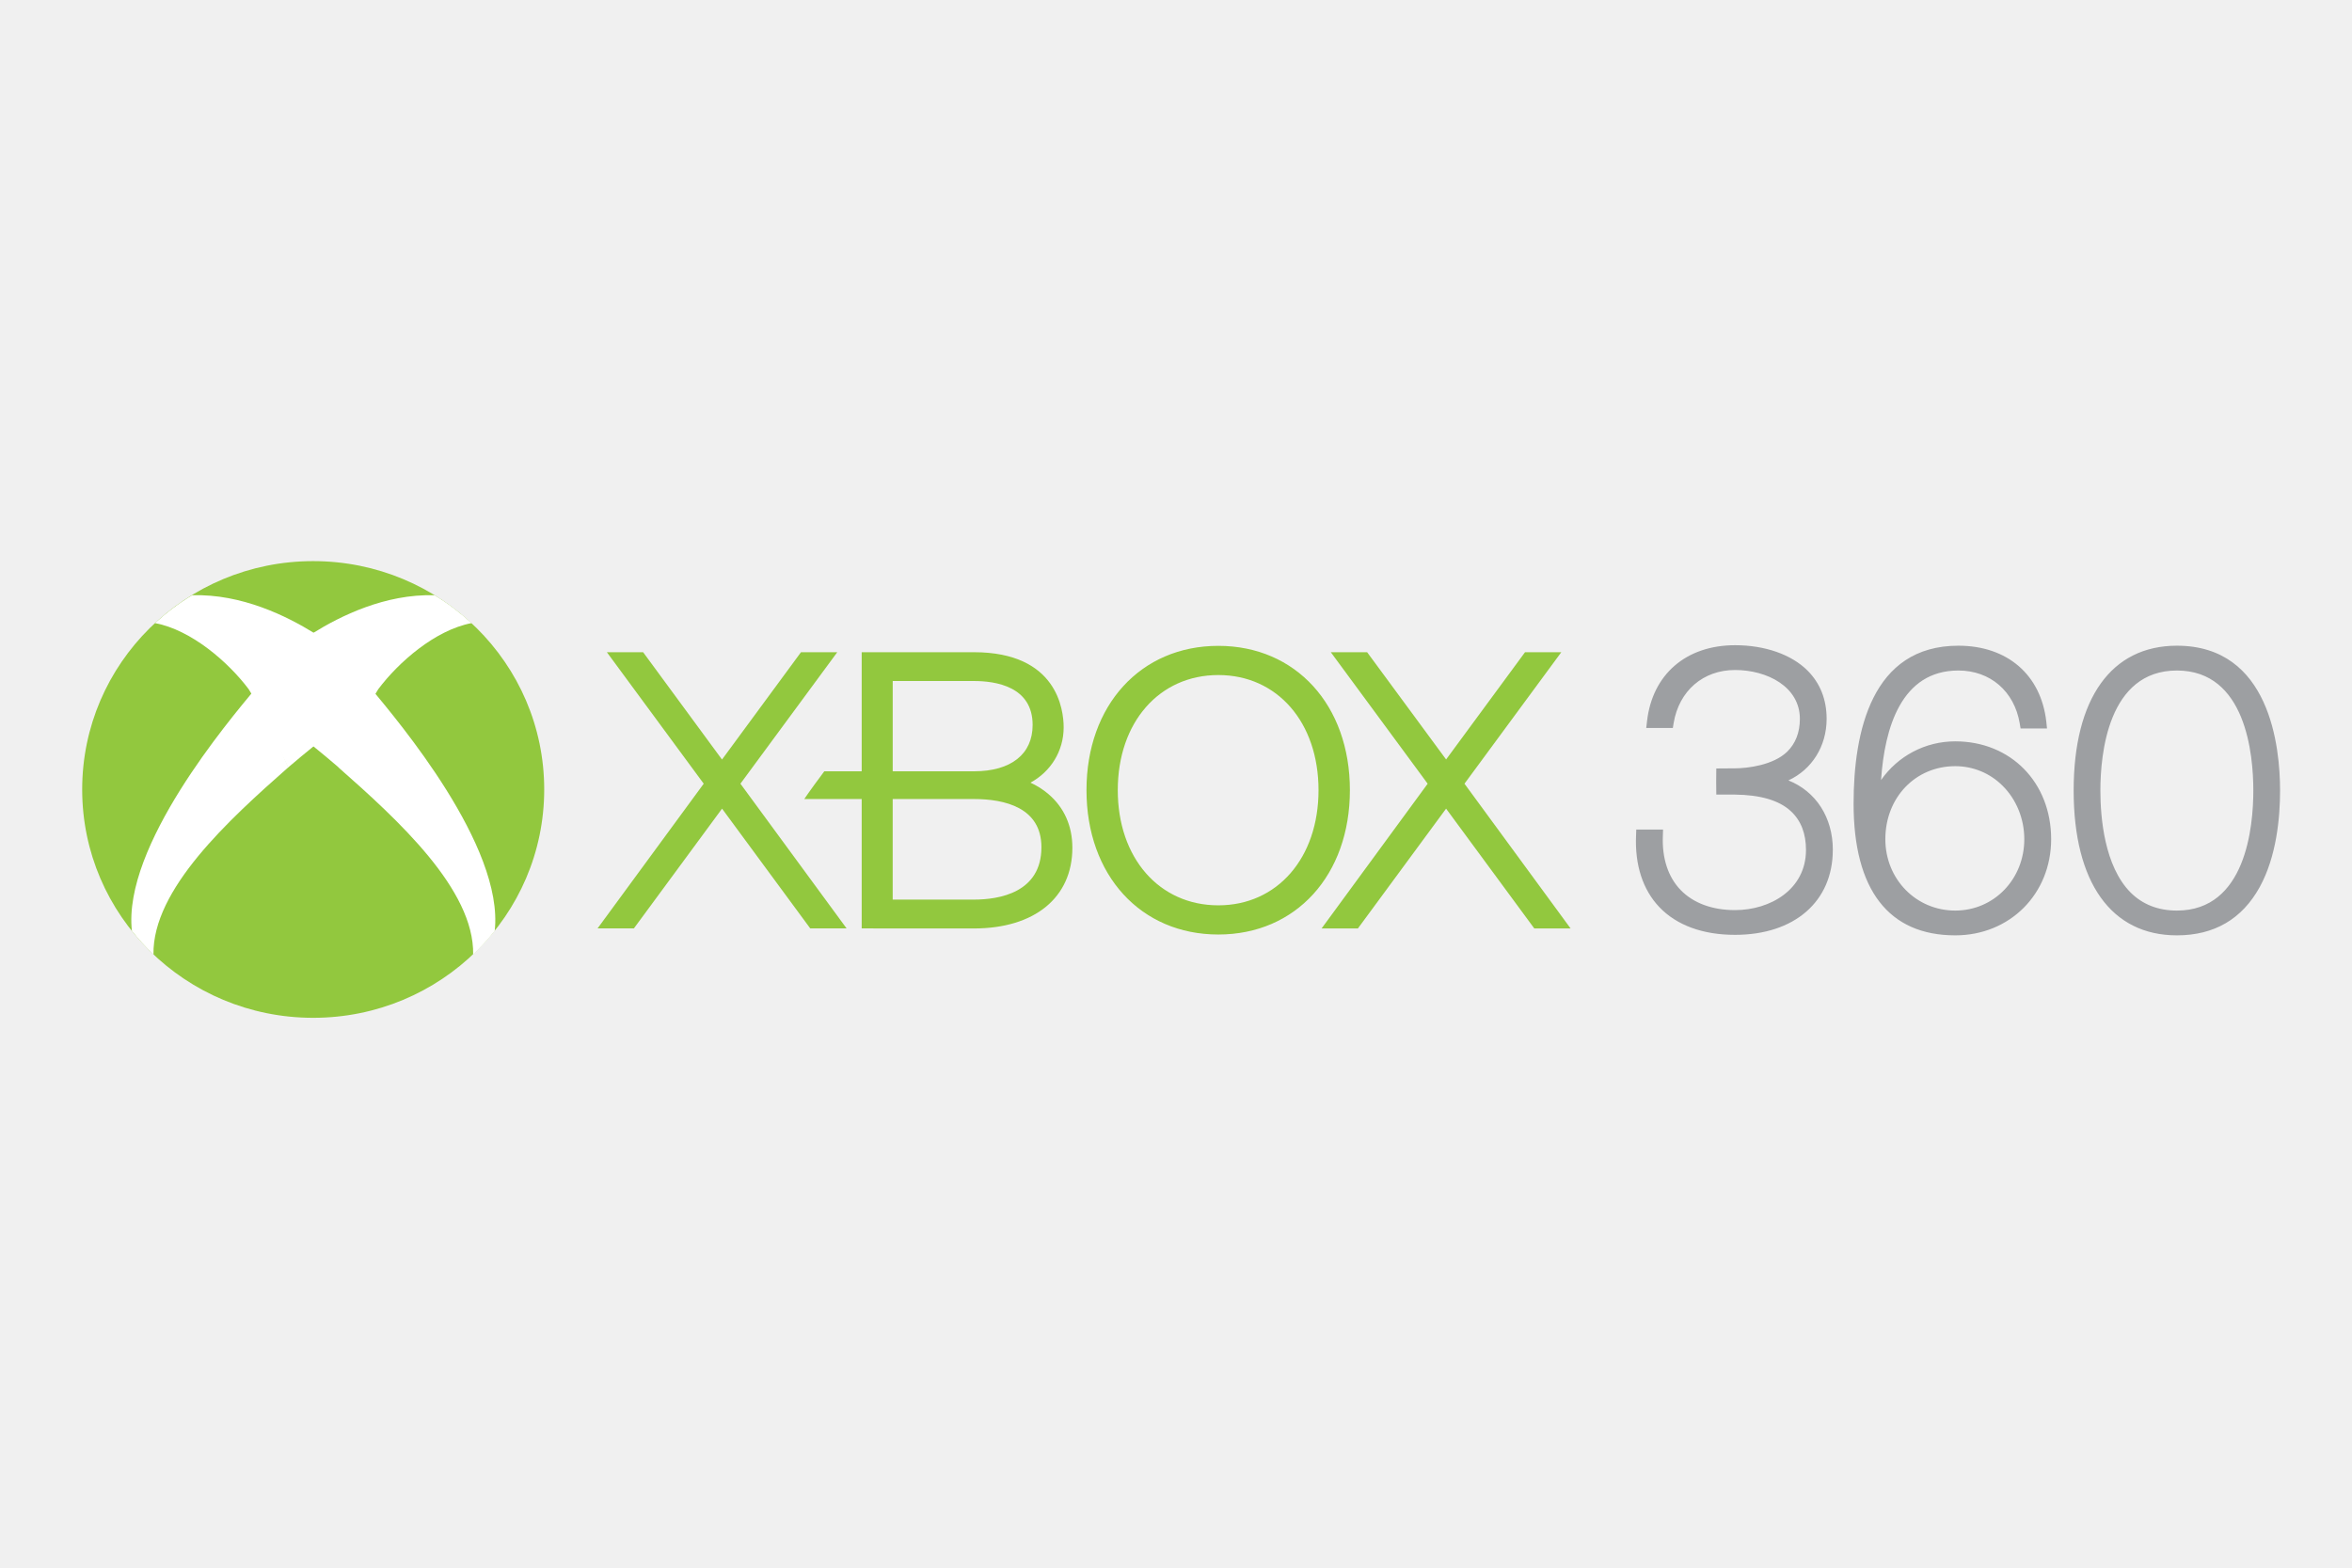
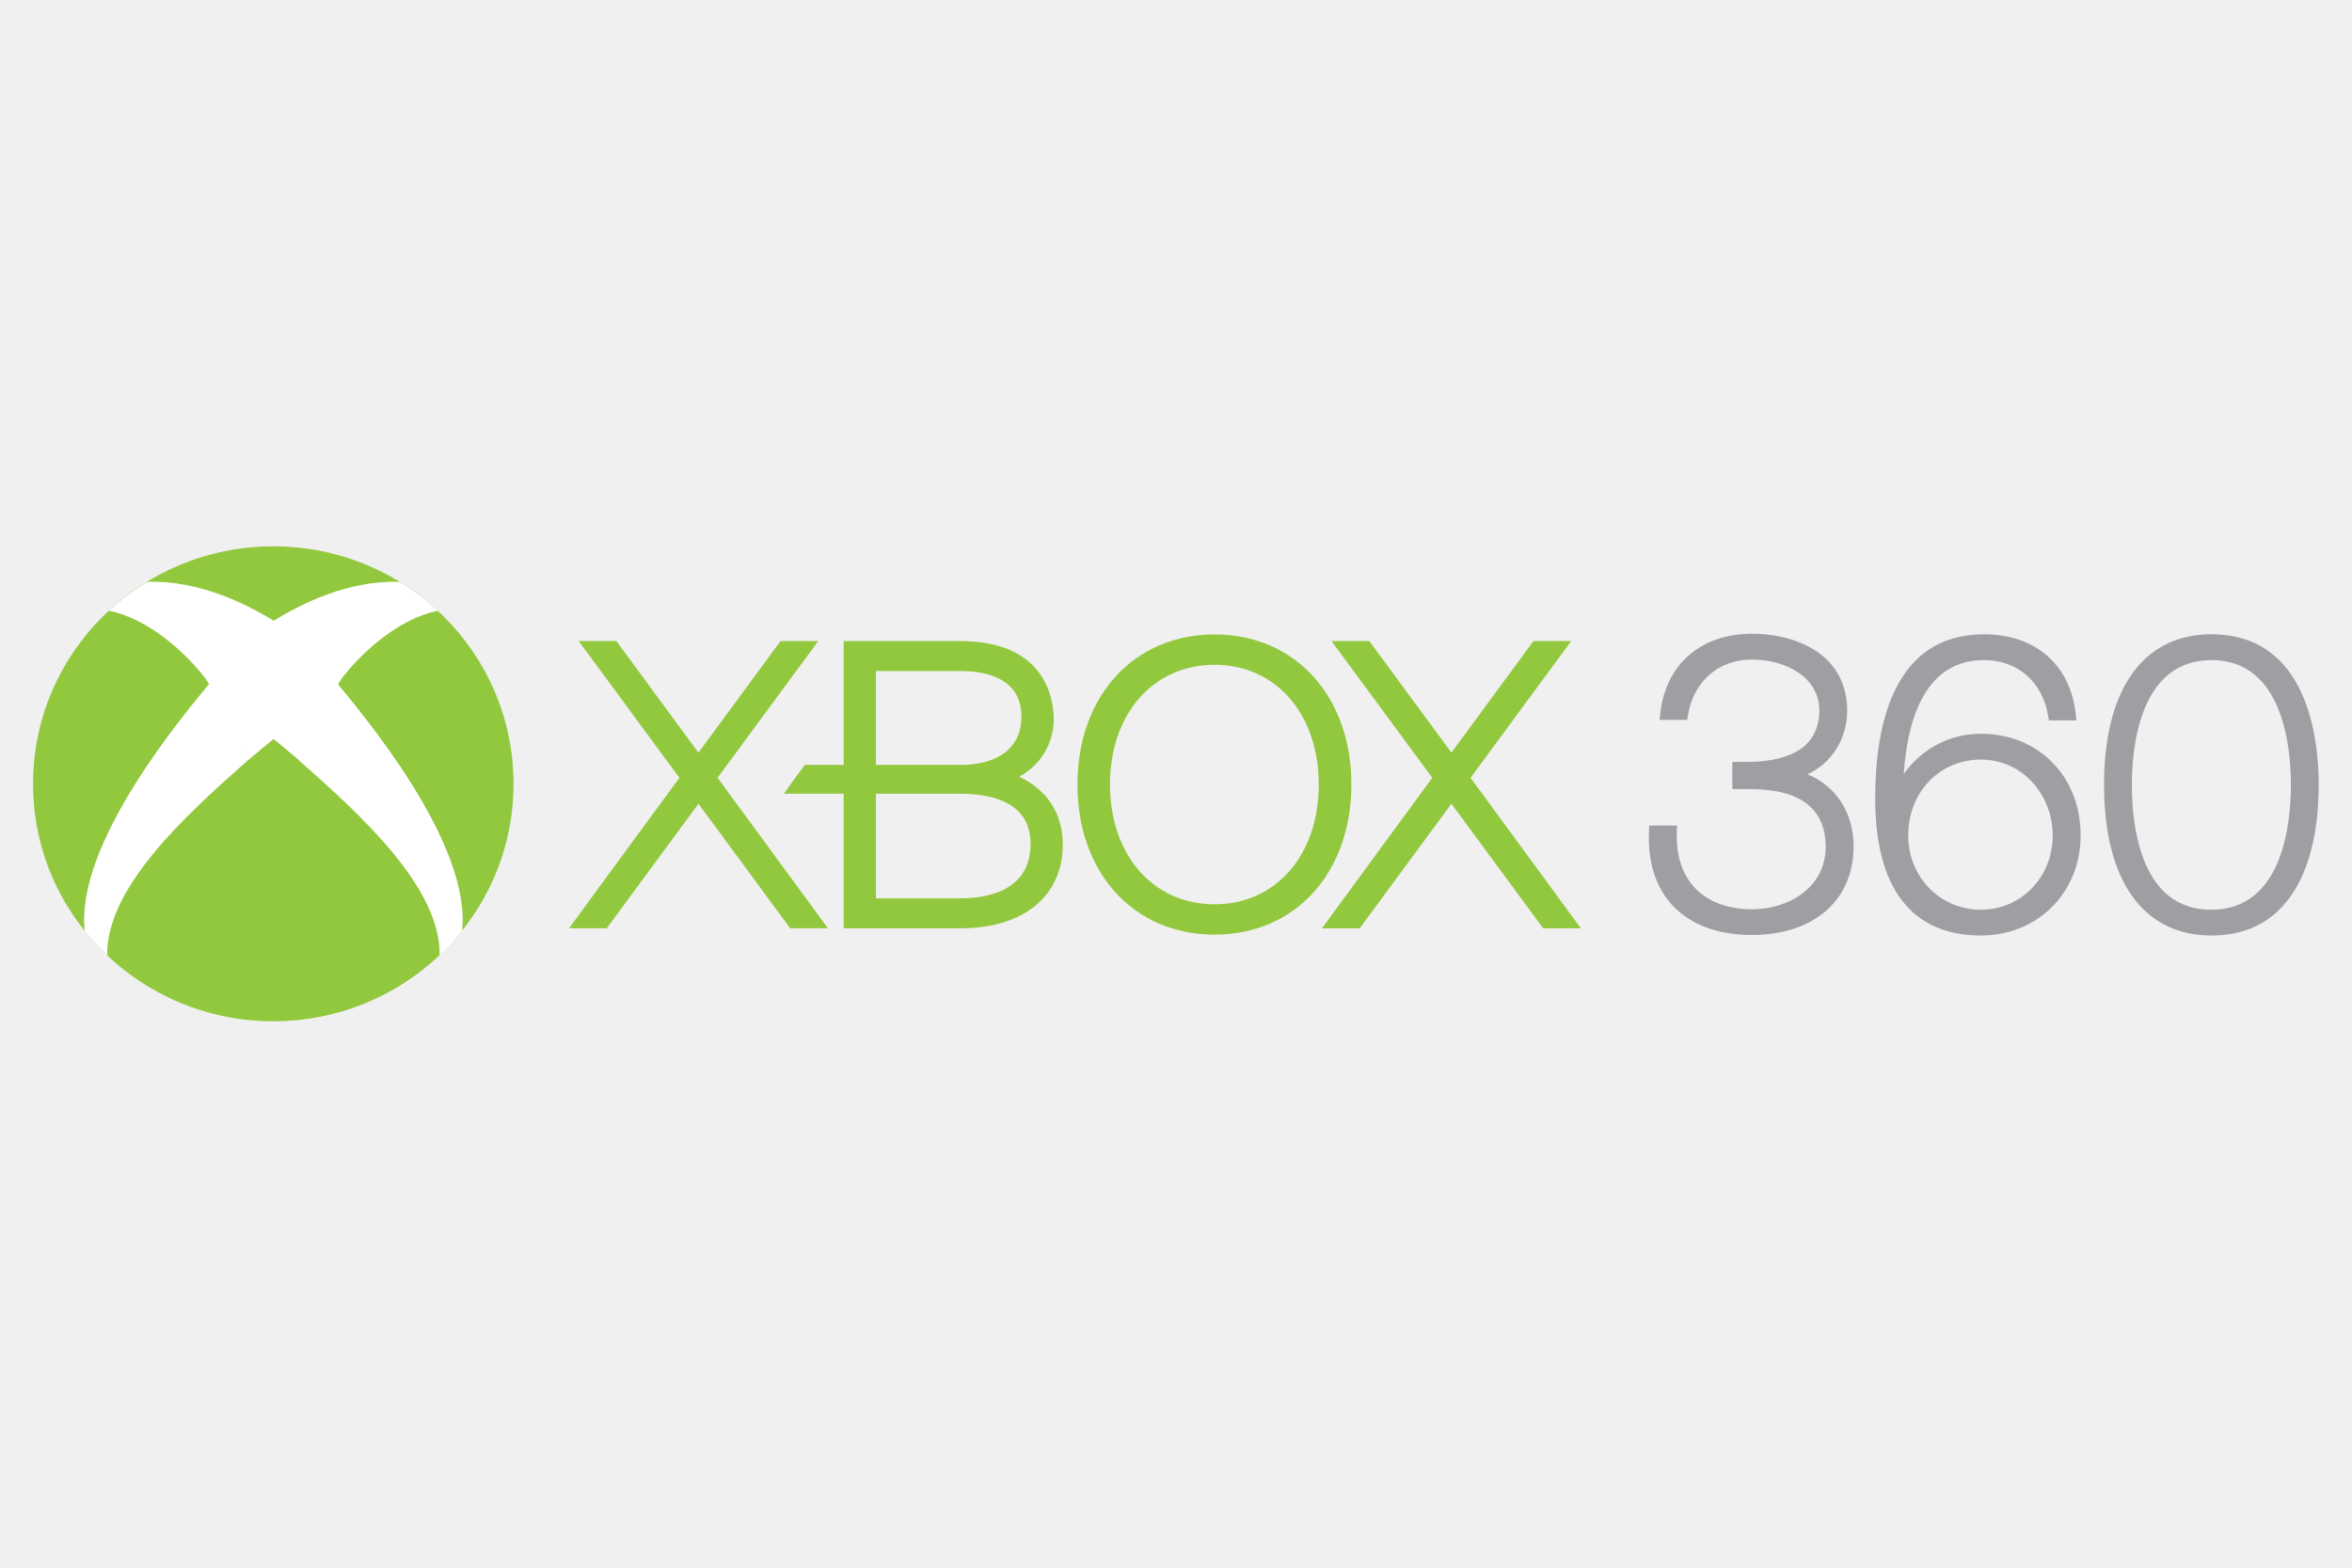
- <svg xmlns="http://www.w3.org/2000/svg" viewBox="0 0 36 24" aria-hidden="true">
-   <g transform="translate(-0.018,8.100) scale(0.2096)">
-     <path d="M112.129,29.17l-6.442-8.752-6.44,8.752h-2.652l7.747-10.573-7.074-9.605h2.653l5.767,7.834,5.764-7.834h2.649l-7.071,9.604,7.75,10.574h-2.649zm-50.22-0.004l-7.753-10.57,7.072-9.604h-2.65l-5.767,7.84-5.761-7.84h-2.647l7.072,9.604-7.752,10.57h2.653l6.438-8.748,6.44,8.748h2.654zm16.487-5.89c0,3.634-2.754,5.894-7.194,5.894l-8.191-0.004v-9.452h-4.191c0.304-0.455,1.108-1.565,1.46-2.023h2.731v-8.699h8.191c6.083,0,6.558,4.199,6.558,5.49,0,1.743-0.958,3.244-2.425,4.038,0.445,0.204,0.902,0.48,1.322,0.842,1.142,0.976,1.739,2.325,1.739,3.914m-13.12-5.585h5.926c2.729,0,4.292-1.265,4.292-3.385,0-2.806-2.688-3.21-4.292-3.21h-5.926v6.595zm10.86,5.543c0-2.896-2.684-3.518-4.935-3.518h-5.926v7.346h5.926c1.845,0,4.935-0.502,4.935-3.828m22.526-4.166c0,6.213-3.948,10.544-9.607,10.544-5.667,0-9.628-4.331-9.628-10.544,0-6.205,3.961-10.54,9.628-10.54,5.659,0,9.607,4.335,9.607,10.54m-2.291,0c0-4.951-3.01-8.408-7.316-8.408-4.317,0-7.343,3.457-7.343,8.408s3.025,8.412,7.343,8.412c4.307,0,7.316-3.461,7.316-8.412" fill="#92C83E" id="path3007" />
-     <path d="M159.055,8.517c-4.79,0-7.54,3.856-7.54,10.578,0,6.718,2.75,10.578,7.54,10.578,2.731,0,4.761-1.193,6.05-3.531,1.225-2.233,1.484-5.066,1.484-7.047,0-3.179-0.736-10.578-7.534-10.578m0,19.346c-1.367,0-2.502-0.446-3.377-1.314-1.922-1.931-2.211-5.496-2.211-7.454,0-2.637,0.547-8.766,5.588-8.766,5.04,0,5.581,6.129,5.581,8.766-0,2.637-0.541,8.768-5.581,8.768m-16.188-12.36c-2.188,0-4.187,1.067-5.416,2.826,0.258-3.831,1.488-8,5.646-8,2.325,0,4.086,1.516,4.481,3.866l0.061,0.369h1.931l-0.051-0.49c-0.382-3.426-2.843-5.557-6.422-5.557-6.327,0-7.652,6.277-7.652,11.54,0,6.291,2.566,9.616,7.423,9.616,3.987,0,7.004-3.021,7.004-7.025,0-4.144-2.949-7.145-7.004-7.145m0,12.36c-2.859,0-5.104-2.293-5.104-5.215,0-3.042,2.199-5.332,5.104-5.332,1.306,0,2.541,0.51,3.462,1.435,1.011,1.004,1.581,2.424,1.581,3.897,0,2.922-2.215,5.215-5.043,5.215m-8.941-4.43c0,3.769-2.805,6.203-7.141,6.203-2.352,0-4.263-0.7-5.526-2.025-1.209-1.268-1.797-3.082-1.7-5.25l0.015-0.413h1.956l-0.014,0.452c-0.068,1.633,0.377,3.002,1.291,3.954,0.926,0.96,2.306,1.475,3.979,1.475,2.581,0,5.182-1.513,5.182-4.396,0-1.191-0.364-2.139-1.095-2.82-0.881-0.827-2.301-1.202-4.095-1.221h-1.36c-0.012-0.473-0.012-1.418,0-1.908,0.496-0.002,1.01-0.01,1.353-0.01,0.954,0,2.81-0.24,3.813-1.205,0.613-0.594,0.937-1.406,0.937-2.408,0-2.344-2.383-3.569-4.734-3.569-2.329,0-4.087,1.518-4.483,3.87l-0.06,0.365h-1.942l0.057-0.487c0.386-3.425,2.853-5.559,6.429-5.559,2.186,0,4.116,0.677,5.295,1.854,0.919,0.924,1.392,2.108,1.392,3.526,0,2.009-1.085,3.709-2.791,4.494,2.007,0.805,3.245,2.695,3.245,5.078" fill="#9D9FA2" id="path3009" />
-     <path d="M168.31,27.154c0,0.383-0.132,0.705-0.394,0.966-0.258,0.261-0.58,0.392-0.961,0.392-0.387,0-0.707-0.126-0.961-0.381-0.255-0.255-0.382-0.578-0.382-0.965,0-0.383,0.131-0.706,0.39-0.966,0.257-0.264,0.578-0.394,0.963-0.394,0.377,0,0.694,0.125,0.949,0.375,0.262,0.257,0.396,0.582,0.396,0.973m-0.162,0.008c0-0.345-0.114-0.631-0.347-0.863-0.228-0.229-0.509-0.342-0.84-0.342-0.343,0-0.626,0.114-0.851,0.346-0.227,0.233-0.338,0.517-0.338,0.859,0,0.346,0.115,0.636,0.349,0.867,0.229,0.229,0.508,0.345,0.84,0.345,0.328,0,0.608-0.116,0.838-0.347,0.234-0.233,0.349-0.521,0.349-0.865m-0.535,0.851h-0.289l-0.188-0.417c-0.094-0.21-0.194-0.314-0.307-0.314h-0.157v0.731h-0.238v-1.74h0.482c0.212,0,0.374,0.049,0.484,0.145,0.094,0.085,0.141,0.194,0.141,0.33,0,0.119-0.04,0.219-0.114,0.304-0.074,0.085-0.183,0.142-0.32,0.17v0.007c0.095,0.022,0.189,0.129,0.284,0.321l0.223,0.463zm-0.328-1.237c0-0.101-0.028-0.171-0.084-0.217-0.061-0.051-0.167-0.076-0.317-0.076h-0.212v0.594h0.26c0.232,0,0.353-0.101,0.353-0.301" display="none" fill="#9D9FA2" id="path3015" />
+ <svg xmlns="http://www.w3.org/2000/svg" xmlns:xlink="http://www.w3.org/1999/xlink" viewBox="0 0 36 24" aria-hidden="true">
+   <g transform="translate(-0.821,7.854) scale(0.21797)" fill="#828282">
+     <defs id="defs3019">
+       <radialGradient xlink:href="#linearGradient3037" id="radialGradient3528" gradientUnits="userSpaceOnUse" gradientTransform="matrix(0,1.845816,-1.575611,0,41.66051,-29.48401)" cx="23.69" cy="12.766" fx="23.69" fy="12.766" r="14.35" />
+       <linearGradient id="linearGradient3037">
+         <stop style="stop-color:#ffffff;stop-opacity:1;" offset="0" id="stop3039" />
+         <stop style="stop-color:#ffffff;stop-opacity:0;" offset="1" id="stop3041" />
+       </linearGradient>
+       <radialGradient xlink:href="#linearGradient3037" id="radialGradient3530" gradientUnits="userSpaceOnUse" gradientTransform="matrix(0,1.152526,-0.9838101,0,34.10586,-13.06009)" cx="23.69" cy="12.766" fx="23.69" fy="12.766" r="14.35" />
+       <linearGradient xlink:href="#linearGradient3992" id="linearGradient3532" gradientUnits="userSpaceOnUse" x1="17.161" y1="21.54" x2="13.206" y2="16.9" />
+       <linearGradient id="linearGradient3992">
+         <stop style="stop-color:#97ca43;stop-opacity:1;" offset="0" id="stop3994" />
+         <stop style="stop-color:#97ca43;stop-opacity:0;" offset="1" id="stop3996" />
+       </linearGradient>
+       <linearGradient xlink:href="#linearGradient3356" id="linearGradient3534" gradientUnits="userSpaceOnUse" x1="11.656" y1="18.172" x2="13.586" y2="19.231" />
+       <linearGradient id="linearGradient3356">
+         <stop style="stop-color:#458f41;stop-opacity:1;" offset="0" id="stop3358" />
+         <stop style="stop-color:#458f41;stop-opacity:0;" offset="1" id="stop3360" />
+       </linearGradient>
+       <linearGradient xlink:href="#linearGradient3366" id="linearGradient3536" gradientUnits="userSpaceOnUse" x1="19.903" y1="19.231" x2="14.902" y2="17.2" />
+       <linearGradient id="linearGradient3366">
+         <stop style="stop-color:#e5edae;stop-opacity:1;" offset="0" id="stop3368" />
+         <stop style="stop-color:#e5edae;stop-opacity:0;" offset="1" id="stop3370" />
+       </linearGradient>
+       <linearGradient xlink:href="#linearGradient4002" id="linearGradient3538" gradientUnits="userSpaceOnUse" x1="19.663" y1="13.09" x2="23.287" y2="5.046" />
+       <linearGradient id="linearGradient4002">
+         <stop style="stop-color:#97ca43;stop-opacity:1;" offset="0" id="stop4004" />
+         <stop style="stop-color:#97ca43;stop-opacity:0;" offset="1" id="stop4006" />
+       </linearGradient>
+       <linearGradient xlink:href="#linearGradient3316" id="linearGradient3540" gradientUnits="userSpaceOnUse" x1="17.497" y1="4.098" x2="17.321" y2="6.218" />
+       <linearGradient id="linearGradient3316">
+         <stop style="stop-color:#459743;stop-opacity:1;" offset="0" id="stop3318" />
+         <stop style="stop-color:#459743;stop-opacity:0;" offset="1" id="stop3320" />
+       </linearGradient>
+       <linearGradient xlink:href="#linearGradient3316" id="linearGradient3542" gradientUnits="userSpaceOnUse" x1="19.339" y1="4.717" x2="18.286" y2="6.306" />
+       <linearGradient xlink:href="#linearGradient3330" id="linearGradient3544" gradientUnits="userSpaceOnUse" x1="19.515" y1="15.668" x2="21.796" y2="11.517" />
+       <linearGradient id="linearGradient3330">
+         <stop style="stop-color:#e6edae;stop-opacity:1;" offset="0" id="stop3332" />
+         <stop style="stop-color:#e6edae;stop-opacity:0;" offset="1" id="stop3334" />
+       </linearGradient>
+       <linearGradient xlink:href="#linearGradient3992" id="linearGradient3546" gradientUnits="userSpaceOnUse" x1="17.161" y1="21.54" x2="13.206" y2="16.9" />
+       <linearGradient xlink:href="#linearGradient3356" id="linearGradient3548" gradientUnits="userSpaceOnUse" x1="11.656" y1="18.172" x2="13.586" y2="19.231" />
+       <linearGradient xlink:href="#linearGradient3366" id="linearGradient3550" gradientUnits="userSpaceOnUse" x1="19.903" y1="19.231" x2="14.902" y2="17.2" />
+       <linearGradient xlink:href="#linearGradient4002" id="linearGradient3552" gradientUnits="userSpaceOnUse" x1="17.551" y1="12.031" x2="20.647" y2="6.988" />
+       <linearGradient xlink:href="#linearGradient3306" id="linearGradient3554" gradientUnits="userSpaceOnUse" x1="19.552" y1="5.069" x2="18.76" y2="6.348" />
+       <linearGradient id="linearGradient3306">
+         <stop style="stop-color:#46873f;stop-opacity:1;" offset="0" id="stop3308" />
+         <stop style="stop-color:#46873f;stop-opacity:0;" offset="1" id="stop3310" />
+       </linearGradient>
+       <linearGradient xlink:href="#linearGradient3346" id="linearGradient3556" gradientUnits="userSpaceOnUse" x1="20.124" y1="15.569" x2="21.972" y2="10.981" />
+       <linearGradient id="linearGradient3346">
+         <stop style="stop-color:#e6eead;stop-opacity:1;" offset="0" id="stop3348" />
+         <stop style="stop-color:#e6eead;stop-opacity:0;" offset="1" id="stop3350" />
+       </linearGradient>
+     </defs>
+     <path d="M112.129,29.17l-6.442-8.752-6.44,8.752h-2.652l7.747-10.573-7.074-9.605h2.653l5.767,7.834,5.764-7.834h2.649l-7.071,9.604,7.75,10.574h-2.649zm-50.22-0.004l-7.753-10.57,7.072-9.604h-2.65l-5.767,7.84-5.761-7.84h-2.647l7.072,9.604-7.752,10.57h2.653l6.438-8.748,6.44,8.748h2.654zm16.487-5.89c0,3.634-2.754,5.894-7.194,5.894l-8.191-0.004v-9.452h-4.191c0.304-0.455,1.108-1.565,1.46-2.023h2.731v-8.699h8.191c6.083,0,6.558,4.199,6.558,5.49,0,1.743-0.958,3.244-2.425,4.038,0.445,0.204,0.902,0.48,1.322,0.842,1.142,0.976,1.739,2.325,1.739,3.914m-13.12-5.585h5.926c2.729,0,4.292-1.265,4.292-3.385,0-2.806-2.688-3.21-4.292-3.21h-5.926v6.595zm10.86,5.543c0-2.896-2.684-3.518-4.935-3.518h-5.926v7.346h5.926c1.845,0,4.935-0.502,4.935-3.828m22.526-4.166c0,6.213-3.948,10.544-9.607,10.544-5.667,0-9.628-4.331-9.628-10.544,0-6.205,3.961-10.54,9.628-10.54,5.659,0,9.607,4.335,9.607,10.54m-2.291,0c0-4.951-3.01-8.408-7.316-8.408-4.317,0-7.343,3.457-7.343,8.408s3.025,8.412,7.343,8.412c4.307,0,7.316-3.461,7.316-8.412" fill="#92c83e" id="path3007" />
+     <path d="M159.055,8.517c-4.79,0-7.54,3.856-7.54,10.578,0,6.718,2.75,10.578,7.54,10.578,2.731,0,4.761-1.193,6.05-3.531,1.225-2.233,1.484-5.066,1.484-7.047,0-3.179-0.736-10.578-7.534-10.578m0,19.346c-1.367,0-2.502-0.446-3.377-1.314-1.922-1.931-2.211-5.496-2.211-7.454,0-2.637,0.547-8.766,5.588-8.766,5.04,0,5.581,6.129,5.581,8.766-0,2.637-0.541,8.768-5.581,8.768m-16.188-12.36c-2.188,0-4.187,1.067-5.416,2.826,0.258-3.831,1.488-8,5.646-8,2.325,0,4.086,1.516,4.481,3.866l0.061,0.369h1.931l-0.051-0.49c-0.382-3.426-2.843-5.557-6.422-5.557-6.327,0-7.652,6.277-7.652,11.54,0,6.291,2.566,9.616,7.423,9.616,3.987,0,7.004-3.021,7.004-7.025,0-4.144-2.949-7.145-7.004-7.145m0,12.36c-2.859,0-5.104-2.293-5.104-5.215,0-3.042,2.199-5.332,5.104-5.332,1.306,0,2.541,0.51,3.462,1.435,1.011,1.004,1.581,2.424,1.581,3.897,0,2.922-2.215,5.215-5.043,5.215m-8.941-4.43c0,3.769-2.805,6.203-7.141,6.203-2.352,0-4.263-0.7-5.526-2.025-1.209-1.268-1.797-3.082-1.7-5.25l0.015-0.413h1.956l-0.014,0.452c-0.068,1.633,0.377,3.002,1.291,3.954,0.926,0.96,2.306,1.475,3.979,1.475,2.581,0,5.182-1.513,5.182-4.396,0-1.191-0.364-2.139-1.095-2.82-0.881-0.827-2.301-1.202-4.095-1.221h-1.36c-0.012-0.473-0.012-1.418,0-1.908,0.496-0.002,1.01-0.01,1.353-0.01,0.954,0,2.81-0.24,3.813-1.205,0.613-0.594,0.937-1.406,0.937-2.408,0-2.344-2.383-3.569-4.734-3.569-2.329,0-4.087,1.518-4.483,3.87l-0.06,0.365h-1.942l0.057-0.487c0.386-3.425,2.853-5.559,6.429-5.559,2.186,0,4.116,0.677,5.295,1.854,0.919,0.924,1.392,2.108,1.392,3.526,0,2.009-1.085,3.709-2.791,4.494,2.007,0.805,3.245,2.695,3.245,5.078" fill="#9d9fa2" id="path3009" />
+     <path d="M168.31,27.154c0,0.383-0.132,0.705-0.394,0.966-0.258,0.261-0.58,0.392-0.961,0.392-0.387,0-0.707-0.126-0.961-0.381-0.255-0.255-0.382-0.578-0.382-0.965,0-0.383,0.131-0.706,0.39-0.966,0.257-0.264,0.578-0.394,0.963-0.394,0.377,0,0.694,0.125,0.949,0.375,0.262,0.257,0.396,0.582,0.396,0.973m-0.162,0.008c0-0.345-0.114-0.631-0.347-0.863-0.228-0.229-0.509-0.342-0.84-0.342-0.343,0-0.626,0.114-0.851,0.346-0.227,0.233-0.338,0.517-0.338,0.859,0,0.346,0.115,0.636,0.349,0.867,0.229,0.229,0.508,0.345,0.84,0.345,0.328,0,0.608-0.116,0.838-0.347,0.234-0.233,0.349-0.521,0.349-0.865m-0.535,0.851h-0.289l-0.188-0.417c-0.094-0.21-0.194-0.314-0.307-0.314h-0.157v0.731h-0.238v-1.74h0.482c0.212,0,0.374,0.049,0.484,0.145,0.094,0.085,0.141,0.194,0.141,0.33,0,0.119-0.04,0.219-0.114,0.304-0.074,0.085-0.183,0.142-0.32,0.17v0.007c0.095,0.022,0.189,0.129,0.284,0.321l0.223,0.463zm-0.328-1.237c0-0.101-0.028-0.171-0.084-0.217-0.061-0.051-0.167-0.076-0.317-0.076h-0.212v0.594h0.26c0.232,0,0.353-0.101,0.353-0.301" display="none" fill="#9d9fa2" id="path3015" />
    <g transform="translate(-8.592759,36.99856)" id="g4160">
      <g id="g3489">
        <g id="g3484">
-           <path style="fill:#92C83E;fill-opacity:1;stroke:none" id="path3033" d="m 37.683,17.392 c 0,8.151 -6.425,14.758 -14.35,14.758 -7.925,0 -14.35,-6.608 -14.35,-14.758 0,-8.151 6.425,-14.758 14.35,-14.758 7.925,0 14.35,6.608 14.35,14.758 z" transform="matrix(1.175598,0,0,1.130127,4.119644,-37.63611)" />
+           <path style="fill:#92c83e;fill-opacity:1;stroke:none" id="path3033" d="m 37.683,17.392 c 0,8.151 -6.425,14.758 -14.35,14.758 -7.925,0 -14.35,-6.608 -14.35,-14.758 0,-8.151 6.425,-14.758 14.35,-14.758 7.925,0 14.35,6.608 14.35,14.758 z" transform="matrix(1.175598,0,0,1.130127,4.119644,-37.63611)" />
        </g>
        <g transform="translate(-4.734378,9.551777)" id="g4126">
          <g transform="matrix(1.007501,0,0,1.000843,-0.237098,0.02715301)" id="g4010">
            <g id="g3951" />
          </g>
          <g transform="translate(4.75,-9.5)" id="g3427">
            <g transform="matrix(1.007501,0,0,1.000843,-0.237093,0.0271527)" id="g3378">
              <g transform="translate(1.334375,-34.92708)" id="g3917">
                <path style="fill:#ffffff;fill-opacity:1;stroke:none" d="m 17.75,10.656 c -1.848,2.256 -9.593,11.425 -8.906,17.625 0.478,0.61 1.005,1.18 1.562,1.719 -0.081,-4.746 5.452,-9.825 9.769,-13.658 z" transform="translate(8.216927,-1.072982)" id="path3900" />
              </g>
              <g id="g3988" transform="translate(1.334375,-34.92708)" style="fill:#97ca43;fill-opacity:1" />
            </g>
            <g id="g3888" transform="matrix(1.007501,0,0,1.000843,0.968067,-34.89797)">
              <g id="g3876">
                <path style="fill:#ffffff;fill-opacity:1;stroke:none" d="m 13.344,3.75 c -0.966,0.585 -1.863,1.272 -2.688,2.031 2.656,0.508 5.321,2.862 6.781,4.812 1.272,2.001 1.963,3.837 2.862,5.731 0.608,-0.518 1.226,-1.046 1.896,-1.587 l -0.004,-8.227 C 20.212,5.274 16.942,3.645 13.375,3.75 c -0.008,0.005 -0.024,-0.005 -0.031,0 z" id="path3089" transform="translate(8.216927,-1.072982)" />
              </g>
            </g>
            <g id="g3386" transform="matrix(-1.007501,0,0,1.000843,63.32278,0.0271527)">
              <g id="g3388" transform="translate(1.334375,-34.92708)">
                <path id="path3390" transform="translate(8.216927,-1.072982)" d="m 17.75,10.656 c -1.848,2.256 -9.593,11.425 -8.906,17.625 0.478,0.61 1.005,1.18 1.562,1.719 -0.081,-4.746 5.452,-9.825 9.769,-13.658 z" style="fill:#ffffff;fill-opacity:1;stroke:none" />
              </g>
              <g style="fill:#97ca43;fill-opacity:1" transform="translate(1.334375,-34.92708)" id="g3392" />
            </g>
            <g id="g4021" transform="matrix(-1.004167,0,0,1.001685,63.25236,0.05430602)">
              <g id="g4023">
                <g transform="translate(1.196189,-34.89572)" id="g4033">
                  <g id="g4035">
                    <path transform="translate(8.216927,-1.072982)" id="path4037" d="m 13.344,3.75 c -0.966,0.585 -1.863,1.272 -2.688,2.031 2.656,0.508 5.321,2.862 6.781,4.812 1.272,2.001 1.963,3.837 2.862,5.731 0.608,-0.518 1.226,-1.046 1.896,-1.587 l -0.004,-8.227 C 20.212,5.274 16.942,3.645 13.375,3.75 c -0.008,0.005 -0.024,-0.005 -0.031,0 z" style="fill:#ffffff;fill-opacity:1;stroke:none" />
                  </g>
                </g>
              </g>
            </g>
          </g>
        </g>
      </g>
    </g>
  </g>
</svg>
